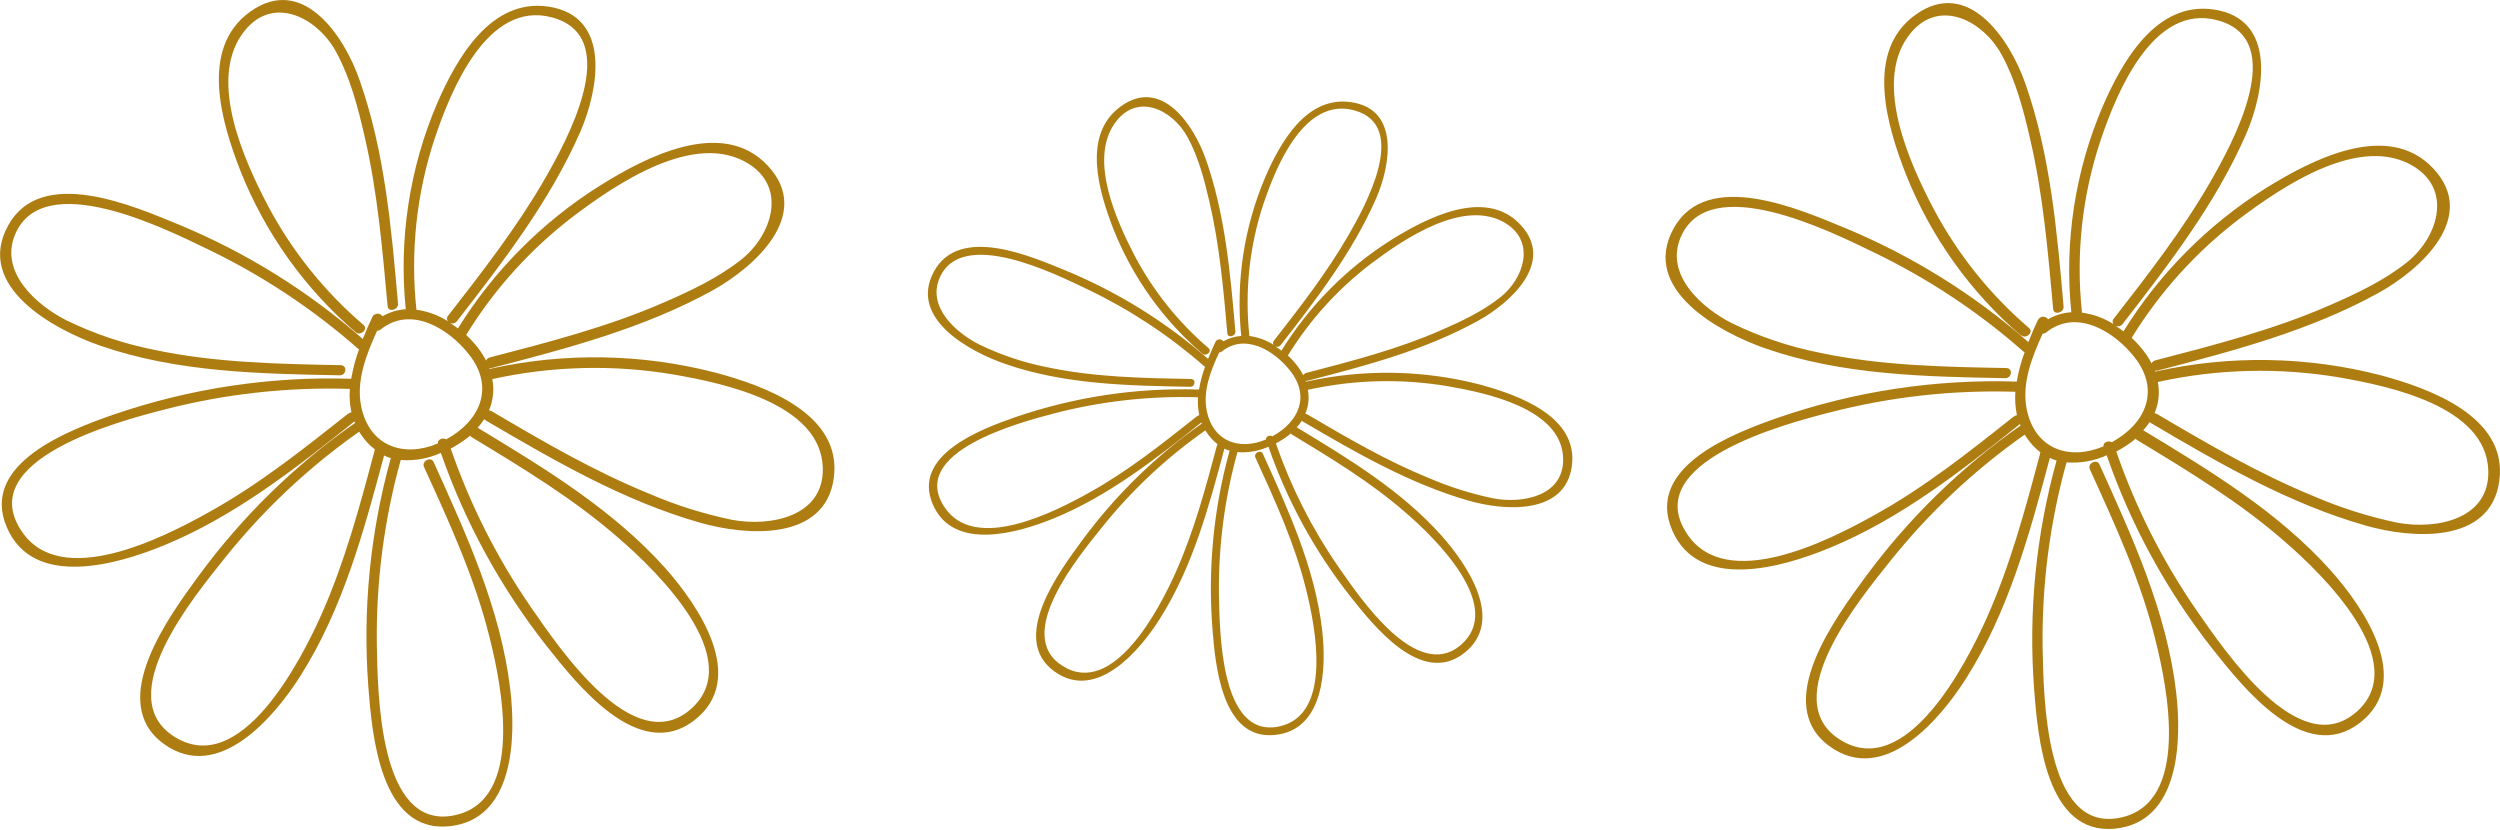
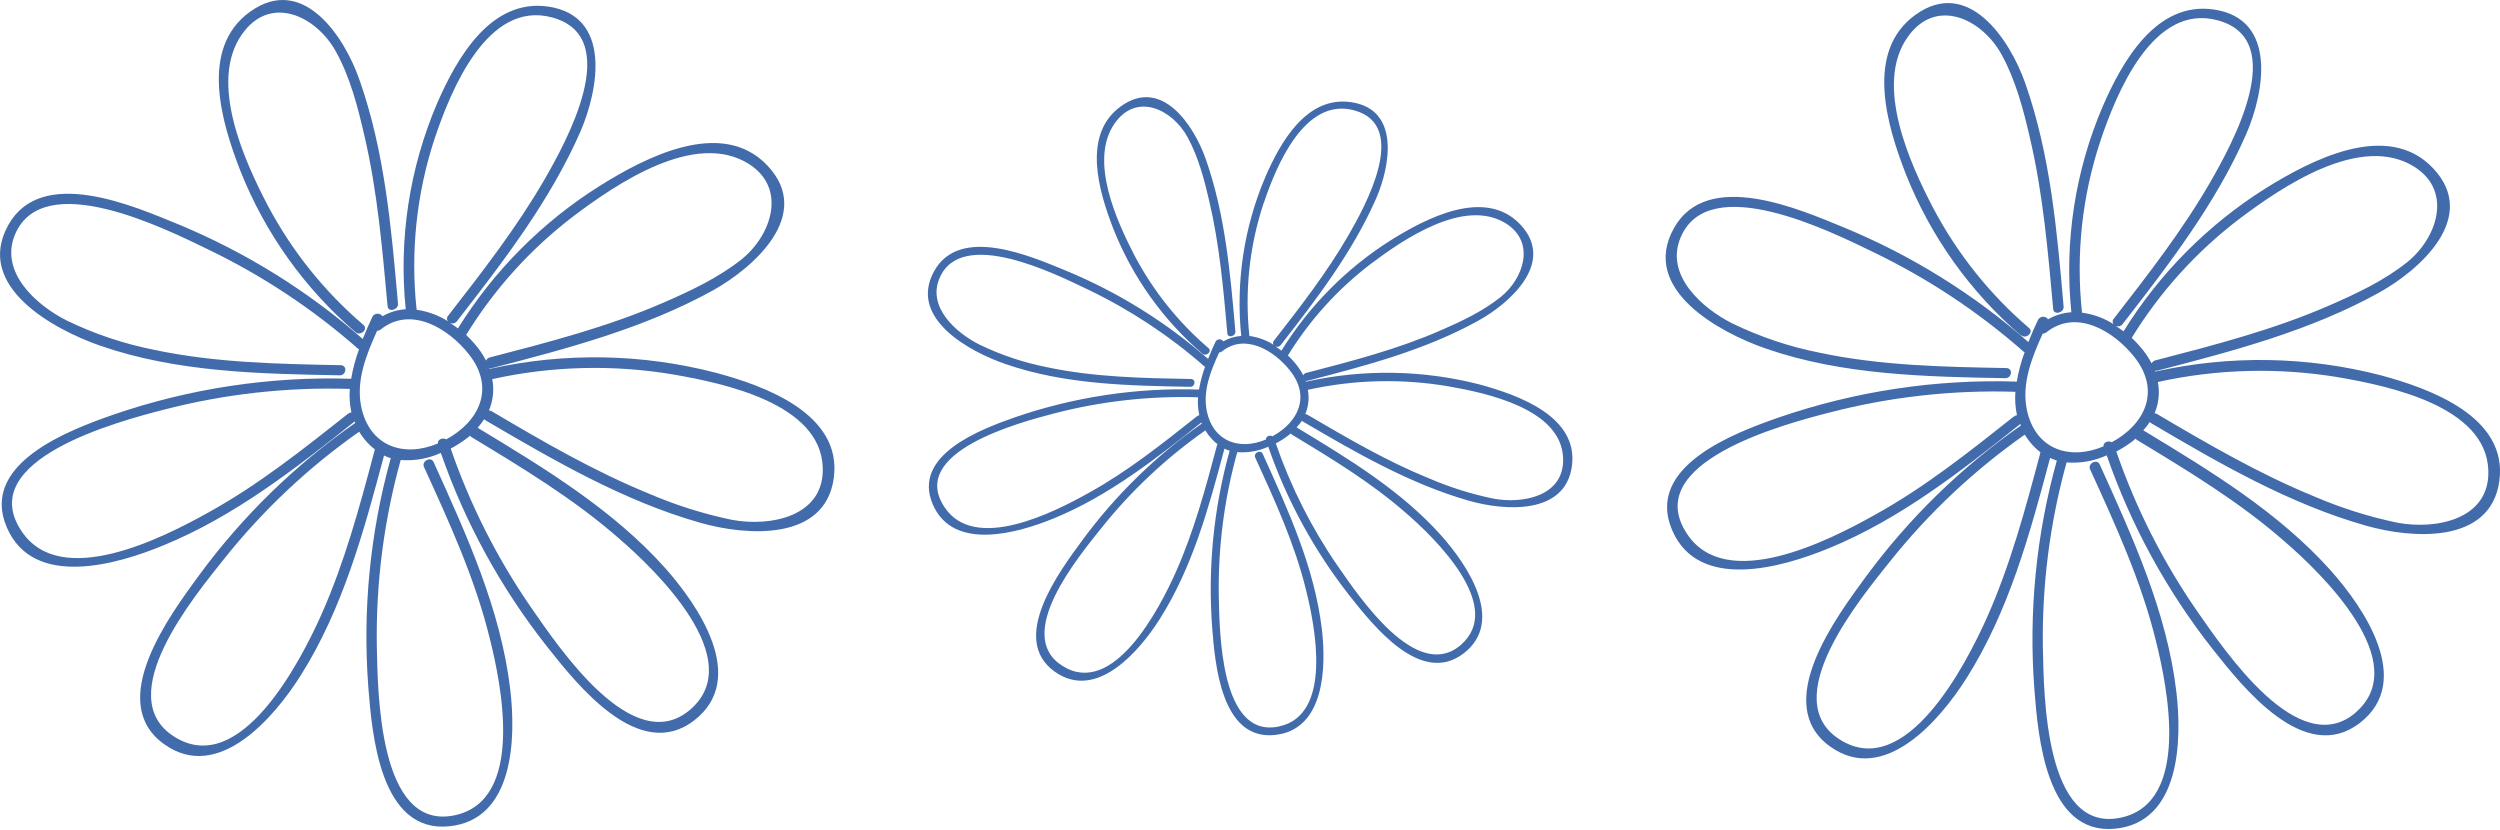
- <svg xmlns="http://www.w3.org/2000/svg" viewBox="0 0 556.87 184.75">
+ <svg xmlns="http://www.w3.org/2000/svg" id="Vrstva_1" data-name="Vrstva 1" viewBox="0 0 556.85 184.66">
  <defs>
-     <style>.cls-1{fill:#ae7d12;}</style>
+     <style>.cls-1{fill:#426bab;}</style>
  </defs>
  <g id="Vrstva_2" data-name="Vrstva 2">
-     <g id="Vrstva_1-2" data-name="Vrstva 1">
-       <g id="Vrstva_2-2" data-name="Vrstva 2">
+     <g id="Vrstva_1-2" data-name="Vrstva 1-2">
+       <g id="Vrstva_2-2" data-name="Vrstva 2-2">
        <g id="svg158">
          <g id="g156">
            <g id="g374">
-               <path id="path70" class="cls-1" d="M79.21,74c1.06.93,2.88-.65,1.77-1.61h0A91.27,91.27,0,0,1,59.62,45.71c-5.23-10-13.14-27.44-5.76-38,6.35-9.16,16.67-4.1,21,3.84,3.12,5.67,4.88,12.39,6.31,18.65,2.93,12.5,4,25.3,5.17,38,.12,1.46,2.44.83,2.32-.56-1.47-16.77-2.94-33.8-8.55-49.76C76.72,8.06,67.43-5.88,55.66,2.65c-11.32,8.18-6.27,24.74-2.1,35.42h0A92.29,92.29,0,0,0,79.21,74Z" />
-               <path id="path72" class="cls-1" d="M22.33,77c17.1,5.93,35.48,6.27,53.37,6.6,1.46,0,1.75-2.23.17-2.26C62,81.07,48,80.82,34.35,77.92a80.33,80.33,0,0,1-19.56-6.57C8.18,68-.17,60.68,3.35,52.25,9.6,37.33,36.73,50.9,46.21,55.48a147.49,147.49,0,0,1,33.55,22.2.78.78,0,0,0,.22.12,37.22,37.22,0,0,0-1.75,6.57,148.33,148.33,0,0,0-53,8c-9.76,3.41-29.8,10.88-23.71,25.08,5.89,13.79,24.69,8.26,34.94,4.05,15.76-6.46,29.31-17.09,42.5-27.63,0,.11.1.22.14.33h0A148.85,148.85,0,0,0,44.45,128c-6.39,8.75-21.12,28.29-7.88,37.76,12.12,8.68,24.59-6.11,30.33-15.17,9.46-14.93,14.14-32.2,18.65-49.13h0a9.74,9.74,0,0,0,1.5.59,148.67,148.67,0,0,0-5,51c.82,10.35,2.57,32.54,18,31,14.49-1.44,14.88-19.66,13.62-30.42-2.1-17.89-9.76-34.54-17.09-50.73-.6-1.31-2.73-.18-2.13,1.12,5.67,12.41,11.41,24.93,14.66,38.22,2.62,10.44,7.82,36.07-7.85,39.36-17,3.59-17.1-27.76-17.32-37.86h0a146.5,146.5,0,0,1,5.32-41.28,18.09,18.09,0,0,0,8.94-1.58A148.31,148.31,0,0,0,121.84,144c6.64,8.37,20.48,26.08,32.86,16.41,12-9.36.78-25.65-6.5-33.85-11.69-13.08-26.94-22.29-41.8-31.28a15.74,15.74,0,0,0,1.45-1.91,1,1,0,0,0,.26.23c15.27,8.94,30.79,18,47.91,22.85,10.1,2.88,27.79,4.27,29.71-10S170.3,85.91,159.34,83a107.32,107.32,0,0,0-50.08-.87l-.15.07h0a1.17,1.17,0,0,0-.09-.24,1.28,1.28,0,0,0,.55,0c16.83-4.37,33.91-8.85,49.23-17.31C168,59.52,181.23,47.77,171,36.88s-27.44-1.75-37.45,4.52h0A99.78,99.78,0,0,0,102,73.15c-.57-.43-1.22-.87-1.78-1.22a1.3,1.3,0,0,0,1.56-.38c10.32-13.3,20.75-26.79,27.54-42.32,4-9.32,7-25.65-7.18-27.76C109.25-.44,101.67,13.15,97.38,23a92.93,92.93,0,0,0-7,45.88,12,12,0,0,0-5.18,1.56,1.31,1.31,0,0,0-1.82-.34,1.22,1.22,0,0,0-.45.53c-.71,1.52-1.45,3.15-2.12,4.88a148.07,148.07,0,0,0-41-25.49c-10-4.1-30.53-13.16-37.95.12C-5.78,63.84,12.12,73.45,22.33,77ZM77.58,92.12c-10,7.9-20,15.88-31.11,22-10.13,5.67-33,17.32-41.68,4.16-10.57-15.87,21.58-24.42,31.61-27h0a146.78,146.78,0,0,1,41.52-4.65,18.24,18.24,0,0,0,.36,5.21,1.24,1.24,0,0,0-.7.33Zm5.84,8.31c-3.28,12.38-6.64,24.83-11.87,36.57-4.61,10.28-18,36.41-32.72,27.09-14.16-8.93,4.47-31.29,11.29-39.84A145.53,145.53,0,0,1,80,96.16a16.25,16.25,0,0,0,1.84,2.44,11.78,11.78,0,0,0,1.66,1.5,1.42,1.42,0,0,0-.11.33Zm70.32,57.64C141,169,124.51,144.22,118.32,135.34h0A146.75,146.75,0,0,1,100.4,99.92a27.64,27.64,0,0,0,3.8-2.45l.5-.43a1.23,1.23,0,0,0,.35.33c11.37,6.88,22.84,13.8,32.86,22.59,8.28,7.13,28.76,27,15.83,38.11ZM99.42,97.87c-.75-.47-2,0-1.87.9-7.67,3.25-15.3.6-17.1-8.25C79.3,84.71,81.6,79,84,73.67h0a1.2,1.2,0,0,0,.77-.26c6.73-5.43,15.15-.22,19.63,5.45,6,7.54,2.38,15-5,19Zm10.25-13.43a105.65,105.65,0,0,1,40.48-1c11,1.93,32.6,6.4,33.12,20.65.4,11-11.67,13.29-20.22,11.7h0a96.42,96.42,0,0,1-18.62-5.89c-12.22-5-23.6-11.62-34.93-18.32a1.33,1.33,0,0,0-.58-.16,12,12,0,0,0,.73-7Zm-5.82-9.86h0a97.32,97.32,0,0,1,23.89-26.42c9.57-7.22,27.11-19.2,39.09-11.63,8.55,5.45,5,15.88-1.61,21.21-5.11,4.08-11.29,7-17.25,9.59-12.47,5.46-25.74,8.88-38.88,12.29h0a1.23,1.23,0,0,0-.82.69,18.44,18.44,0,0,0-2.61-3.8,23.8,23.8,0,0,0-1.83-1.92Zm-6.93-44C100.41,20.24,108.55-.06,123,3.89c16.14,4.39,3,27.88-1.71,36.08-6.22,10.76-13.88,20.59-21.49,30.38h0a.88.88,0,0,0,0,1.22A17.56,17.56,0,0,0,92.76,69a90.82,90.82,0,0,1,4.15-38.41Z" />
+               <path id="path70" class="cls-1" d="M79.2,74c1.06.93,2.88-.65,1.77-1.61h0A91.11,91.11,0,0,1,59.61,45.71c-5.23-10-13.14-27.44-5.76-38,6.35-9.16,16.67-4.1,21,3.84C78,17.22,79.73,23.94,81.16,30.2c2.93,12.5,4,25.3,5.17,38,.12,1.46,2.44.83,2.32-.56-1.47-16.77-2.94-33.8-8.55-49.76C76.71,8.06,67.42-5.88,55.65,2.65c-11.32,8.18-6.27,24.74-2.1,35.42h0A92,92,0,0,0,79.2,74Z" />
+               <path id="path72" class="cls-1" d="M22.32,77c17.1,5.93,35.48,6.27,53.37,6.6,1.46,0,1.75-2.23.17-2.26C62,81.07,48,80.82,34.34,77.92a80.33,80.33,0,0,1-19.56-6.57C8.17,68-.18,60.68,3.34,52.25,9.59,37.33,36.72,50.9,46.2,55.48a147.49,147.49,0,0,1,33.55,22.2.78.78,0,0,0,.22.12,36.38,36.38,0,0,0-1.75,6.57,148.46,148.46,0,0,0-53,8c-9.76,3.41-29.8,10.88-23.71,25.08,5.89,13.79,24.69,8.26,34.94,4C52.21,115,65.76,104.41,79,93.87c0,.11.1.22.14.33h0A148.65,148.65,0,0,0,44.44,128c-6.39,8.75-21.12,28.29-7.88,37.76,12.12,8.68,24.59-6.11,30.33-15.17,9.46-14.93,14.14-32.2,18.65-49.13h0a8.82,8.82,0,0,0,1.5.59,148.52,148.52,0,0,0-5,51c.82,10.35,2.57,32.54,18,31,14.49-1.44,14.88-19.66,13.62-30.42-2.1-17.89-9.76-34.54-17.09-50.73-.6-1.31-2.73-.18-2.13,1.12,5.67,12.41,11.41,24.93,14.66,38.22,2.62,10.44,7.82,36.07-7.85,39.36-17,3.59-17.1-27.76-17.32-37.86h0a146.5,146.5,0,0,1,5.32-41.28,18.11,18.11,0,0,0,8.94-1.58A148.06,148.06,0,0,0,121.83,144c6.64,8.37,20.48,26.08,32.86,16.41,12-9.36.78-25.65-6.5-33.85-11.69-13.08-26.94-22.29-41.8-31.28a16.83,16.83,0,0,0,1.45-1.91,1,1,0,0,0,.26.23c15.27,8.94,30.79,18,47.91,22.85,10.1,2.88,27.79,4.27,29.71-10S170.29,85.91,159.33,83a107.32,107.32,0,0,0-50.08-.87l-.15.07h0L109,82a1.28,1.28,0,0,0,.55,0c16.83-4.37,33.91-8.85,49.23-17.31,9.2-5.13,22.43-16.88,12.2-27.77s-27.44-1.75-37.45,4.52h0A99.65,99.65,0,0,0,102,73.15c-.57-.43-1.22-.87-1.78-1.22a1.3,1.3,0,0,0,1.56-.38c10.32-13.3,20.75-26.79,27.54-42.32,4-9.32,7-25.65-7.18-27.76C109.24-.44,101.66,13.15,97.37,23a92.83,92.83,0,0,0-7,45.88,11.93,11.93,0,0,0-5.18,1.56,1.31,1.31,0,0,0-1.82-.34,1.16,1.16,0,0,0-.45.53c-.71,1.52-1.45,3.15-2.12,4.88A148.34,148.34,0,0,0,39.8,50c-10-4.1-30.53-13.16-37.95.12C-5.79,63.84,12.11,73.45,22.32,77ZM77.57,92.12c-10,7.9-20,15.88-31.11,22-10.13,5.67-33,17.32-41.68,4.16-10.57-15.87,21.58-24.42,31.61-27h0a146.7,146.7,0,0,1,41.52-4.65,18.22,18.22,0,0,0,.36,5.21,1.21,1.21,0,0,0-.7.33Zm5.84,8.31c-3.28,12.38-6.64,24.83-11.87,36.57-4.61,10.28-18,36.41-32.72,27.09-14.16-8.93,4.47-31.29,11.29-39.84A145.34,145.34,0,0,1,80,96.16a15.6,15.6,0,0,0,1.84,2.44,11.84,11.84,0,0,0,1.66,1.5,1.42,1.42,0,0,0-.11.33Zm70.32,57.64C141,169,124.5,144.22,118.31,135.34h0a146.75,146.75,0,0,1-17.92-35.42,27.64,27.64,0,0,0,3.8-2.45l.5-.43a1.23,1.23,0,0,0,.35.33c11.37,6.88,22.84,13.8,32.86,22.59,8.28,7.13,28.76,27,15.83,38.11ZM99.41,97.87c-.75-.47-2,0-1.87.9-7.67,3.25-15.3.6-17.1-8.25C79.29,84.71,81.59,79,84,73.67h0a1.22,1.22,0,0,0,.77-.26c6.73-5.43,15.15-.22,19.63,5.45,6,7.54,2.38,15-5,19Zm10.25-13.43a105.64,105.64,0,0,1,40.48-1c11,1.93,32.6,6.4,33.12,20.65.4,11-11.67,13.29-20.22,11.7h0a96.42,96.42,0,0,1-18.62-5.89c-12.22-5-23.6-11.62-34.93-18.32a1.33,1.33,0,0,0-.58-.16,12.08,12.08,0,0,0,.73-7Zm-5.82-9.86h0a97.16,97.16,0,0,1,23.89-26.42c9.57-7.22,27.11-19.2,39.09-11.63,8.55,5.45,5,15.88-1.61,21.21-5.11,4.08-11.29,7-17.25,9.59-12.47,5.46-25.74,8.88-38.88,12.29h0a1.21,1.21,0,0,0-.82.69,18.71,18.71,0,0,0-2.61-3.8q-.87-1-1.83-1.92Zm-6.93-44C100.4,20.24,108.54-.06,123,3.89c16.14,4.39,3,27.88-1.71,36.08-6.22,10.76-13.88,20.59-21.49,30.38h0a.88.88,0,0,0,0,1.22,17.66,17.66,0,0,0-7-2.57A90.66,90.66,0,0,1,96.9,30.59Z" />
            </g>
          </g>
        </g>
      </g>
-       <g id="Vrstva_2-3" data-name="Vrstva 2">
-         <g id="svg158-2" data-name="svg158">
-           <g id="g156-2" data-name="g156">
-             <g id="g374-2" data-name="g374">
-               <path id="path70-2" data-name="path70" class="cls-1" d="M267.84,78.79c.81.72,2.22-.5,1.36-1.24h0a70.5,70.5,0,0,1-16.49-20.64c-4-7.75-10.14-21.18-4.45-29.38,4.91-7.07,12.88-3.16,16.25,3,2.42,4.38,3.77,9.56,4.88,14.4,2.26,9.65,3.13,19.54,4,29.34.09,1.13,1.88.64,1.79-.43-1.13-13-2.27-26.1-6.6-38.42-2.66-7.55-9.83-18.31-18.92-11.73C240.91,30,244.81,42.77,248,51h0a71.21,71.21,0,0,0,19.8,27.77Z" />
-               <path id="path72-2" data-name="path72" class="cls-1" d="M223.92,81.07c13.2,4.58,27.39,4.84,41.21,5.09,1.12,0,1.35-1.72.13-1.74-10.7-.2-21.51-.39-32.06-2.63a62.31,62.31,0,0,1-15.1-5.07C213,74.14,206.54,68.47,209.26,62c4.83-11.52,25.77-1,33.09,2.5A113.7,113.7,0,0,1,268.26,81.6a.56.56,0,0,0,.17.09,28,28,0,0,0-1.35,5.08,114.48,114.48,0,0,0-41,6.18c-7.54,2.64-23,8.4-18.31,19.37,4.55,10.64,19.07,6.37,27,3.13,12.16-5,22.63-13.2,32.82-21.34,0,.08.07.17.1.25h0A115,115,0,0,0,241,120.44c-4.94,6.75-16.31,21.84-6.09,29.15,9.36,6.7,19-4.72,23.42-11.72,7.31-11.52,10.92-24.86,14.4-37.93h0a7.74,7.74,0,0,0,1.16.45,114.94,114.94,0,0,0-3.84,39.41c.63,8,2,25.13,13.91,23.91,11.2-1.11,11.5-15.18,10.53-23.49-1.62-13.81-7.55-26.67-13.2-39.17-.47-1-2.11-.14-1.65.87,4.38,9.58,8.81,19.25,11.32,29.51,2,8.06,6,27.85-6.06,30.39-13.14,2.77-13.2-21.44-13.38-29.23h0a113,113,0,0,1,4.12-31.88,14,14,0,0,0,6.9-1.21,114.51,114.51,0,0,0,18.21,33.31c5.13,6.46,15.81,20.14,25.38,12.67,9.27-7.22.6-19.8-5-26.13-9-10.11-20.8-17.21-32.28-24.16A10.85,10.85,0,0,0,290,93.71a.49.49,0,0,0,.2.18c11.79,6.91,23.78,13.86,37,17.65,7.79,2.22,21.45,3.3,22.93-7.75S338.17,88,329.71,85.67A82.87,82.87,0,0,0,291,85l-.12,0h0c0-.06,0-.12-.07-.19a1,1,0,0,0,.43,0c13-3.36,26.18-6.82,38-13.36,7.1-3.92,17.31-13,9.43-21.41s-21.19-1.34-28.92,3.49h0A77.22,77.22,0,0,0,285.44,78.1c-.44-.33-.94-.67-1.38-.94a1,1,0,0,0,1.21-.29c8-10.27,16-20.69,21.27-32.68,3.13-7.2,5.39-19.81-5.55-21.43-10-1.48-15.81,9-19.13,16.64a71.79,71.79,0,0,0-5.38,35.43,9.18,9.18,0,0,0-4,1.21,1,1,0,0,0-1.75.14c-.55,1.18-1.11,2.43-1.63,3.77a114.45,114.45,0,0,0-31.7-19.68c-7.75-3.17-23.58-10.16-29.3.09-5.88,10.55,7.94,18,15.83,20.71Zm42.66,11.68c-7.69,6.1-15.43,12.26-24,17-7.83,4.38-25.46,13.38-32.19,3.22-8.16-12.26,16.67-18.86,24.41-20.88h0a113.62,113.62,0,0,1,32.06-3.6,14,14,0,0,0,.28,4,.86.86,0,0,0-.54.26Zm4.51,6.42c-2.54,9.55-5.13,19.17-9.17,28.24-3.55,7.94-13.86,28.11-25.26,20.91-10.94-6.89,3.45-24.16,8.72-30.76a111.88,111.88,0,0,1,23.1-21.69,12.36,12.36,0,0,0,1.42,1.88,9.45,9.45,0,0,0,1.28,1.17.67.67,0,0,0-.08.25Zm54.29,44.5c-9.83,8.42-22.57-10.69-27.35-17.55h0A113.26,113.26,0,0,1,284.2,98.77a19.26,19.26,0,0,0,2.93-1.89l.39-.33a.81.81,0,0,0,.27.25c8.78,5.32,17.64,10.66,25.37,17.44,6.4,5.51,22.21,20.85,12.22,29.44ZM283.44,97.19c-.57-.37-1.51,0-1.44.7-5.93,2.51-11.82.46-13.2-6.38-.89-4.48.88-8.93,2.77-13h0a.93.93,0,0,0,.59-.21c5.2-4.19,11.7-.17,15.16,4.21,4.66,5.83,1.84,11.54-3.87,14.66Zm7.91-10.37a81.66,81.66,0,0,1,31.27-.77C331.1,87.53,347.79,91,348.18,102c.31,8.49-9,10.26-15.6,9h0a74.75,74.75,0,0,1-14.39-4.55c-9.43-3.84-18.22-9-27-14.15a1.11,1.11,0,0,0-.44-.12,9.26,9.26,0,0,0,.56-5.43Zm-4.49-7.61h0A75.36,75.36,0,0,1,305.31,58.8c7.39-5.57,20.93-14.82,30.18-9,6.6,4.2,3.9,12.26-1.24,16.37-3.94,3.16-8.72,5.41-13.32,7.41-9.63,4.22-19.87,6.86-30,9.49h0a.93.93,0,0,0-.63.53,14.48,14.48,0,0,0-2-2.94,18,18,0,0,0-1.42-1.47Zm-5.35-34c2.69-8,9-23.67,20.15-20.63,12.46,3.4,2.33,21.53-1.32,27.86-4.8,8.31-10.71,15.9-16.59,23.46h0a.66.66,0,0,0,0,.94,13.49,13.49,0,0,0-5.45-2,70.21,70.21,0,0,1,3.2-29.66Z" />
+       <g id="Vrstva_2-3" data-name="Vrstva 2-3">
+         <g id="svg158-2">
+           <g id="g156-2">
+             <g id="g374-2">
+               <path id="path70-2" class="cls-1" d="M267.83,78.79c.81.72,2.22-.5,1.36-1.24h0A70.33,70.33,0,0,1,252.7,56.91c-4-7.75-10.14-21.18-4.45-29.38,4.91-7.07,12.88-3.16,16.25,3,2.42,4.38,3.77,9.56,4.88,14.4,2.26,9.65,3.13,19.54,4,29.34.09,1.13,1.88.64,1.79-.43-1.13-13-2.27-26.1-6.6-38.42-2.66-7.55-9.83-18.31-18.92-11.73C240.9,30,244.8,42.77,248,51h0a71.15,71.15,0,0,0,19.8,27.77Z" />
+               <path id="path72-2" class="cls-1" d="M223.91,81.07c13.2,4.58,27.39,4.84,41.21,5.09,1.12,0,1.35-1.72.13-1.74-10.7-.2-21.51-.39-32.06-2.63a62.31,62.31,0,0,1-15.1-5.07c-5.1-2.58-11.56-8.25-8.84-14.72,4.83-11.52,25.77-1,33.09,2.5a114,114,0,0,1,25.91,17.1.46.46,0,0,0,.17.09,28,28,0,0,0-1.35,5.08,114.48,114.48,0,0,0-41,6.18c-7.54,2.64-23,8.4-18.31,19.37,4.55,10.64,19.07,6.37,27,3.13,12.16-5,22.63-13.2,32.82-21.34,0,.08.07.17.1.25h0A114.72,114.72,0,0,0,241,120.44c-4.94,6.75-16.31,21.84-6.09,29.15,9.36,6.7,19-4.72,23.42-11.72,7.31-11.52,10.92-24.86,14.4-37.93h0a7.74,7.74,0,0,0,1.16.45A114.94,114.94,0,0,0,270,139.8c.63,8,2,25.13,13.91,23.91,11.2-1.11,11.5-15.18,10.53-23.49-1.62-13.81-7.55-26.67-13.2-39.17-.47-1-2.11-.14-1.65.87,4.38,9.58,8.81,19.25,11.32,29.51,2,8.06,6,27.85-6.06,30.39-13.14,2.77-13.2-21.44-13.38-29.23h0a112.59,112.59,0,0,1,4.12-31.88,14,14,0,0,0,6.9-1.21,114.15,114.15,0,0,0,18.21,33.31c5.13,6.46,15.81,20.14,25.38,12.67,9.27-7.22.6-19.8-5-26.13-9-10.11-20.8-17.21-32.28-24.16A11.05,11.05,0,0,0,290,93.71a.39.39,0,0,0,.2.18c11.79,6.91,23.78,13.86,37,17.65,7.79,2.22,21.45,3.3,22.93-7.75S338.16,88,329.7,85.67A82.78,82.78,0,0,0,291,85h-.12a.23.23,0,0,0-.07-.19,1,1,0,0,0,.43,0c13-3.36,26.18-6.82,38-13.36,7.1-3.92,17.31-13,9.43-21.41s-21.19-1.34-28.92,3.49h0A77.18,77.18,0,0,0,285.43,78.1c-.44-.33-.94-.67-1.38-.94a1,1,0,0,0,1.21-.29c8-10.27,16-20.69,21.27-32.68,3.13-7.2,5.39-19.81-5.55-21.43-10-1.48-15.81,9-19.13,16.64a71.81,71.81,0,0,0-5.38,35.43,9.23,9.23,0,0,0-4,1.21,1,1,0,0,0-1.39-.29,1,1,0,0,0-.36.43c-.55,1.18-1.11,2.43-1.63,3.77a114.45,114.45,0,0,0-31.7-19.68c-7.75-3.17-23.58-10.16-29.3.09-5.88,10.55,7.94,18,15.83,20.71Zm42.66,11.68c-7.69,6.1-15.43,12.26-24,17-7.83,4.38-25.46,13.38-32.19,3.22-8.16-12.26,16.67-18.86,24.41-20.88h0a113.58,113.58,0,0,1,32.06-3.6,13.78,13.78,0,0,0,.28,4,.84.84,0,0,0-.54.26Zm4.51,6.42c-2.54,9.55-5.13,19.17-9.17,28.24-3.55,7.94-13.86,28.11-25.26,20.91-10.94-6.89,3.45-24.16,8.72-30.76a111.88,111.88,0,0,1,23.1-21.69,11.74,11.74,0,0,0,1.42,1.88,8.89,8.89,0,0,0,1.28,1.17.57.57,0,0,0-.08.25Zm54.29,44.5C315.54,152.09,302.8,133,298,126.12h0a113.26,113.26,0,0,1-13.83-27.35,19.26,19.26,0,0,0,2.93-1.89l.39-.33a.81.81,0,0,0,.27.25c8.78,5.32,17.64,10.66,25.37,17.44,6.4,5.51,22.21,20.85,12.22,29.44ZM283.43,97.19c-.57-.37-1.51,0-1.44.7-5.93,2.51-11.82.46-13.2-6.38-.89-4.48.88-8.93,2.77-13h0a.93.93,0,0,0,.59-.21c5.2-4.19,11.7-.17,15.16,4.21,4.66,5.83,1.84,11.54-3.87,14.66Zm7.91-10.37a81.65,81.65,0,0,1,31.27-.77c8.48,1.48,25.17,5,25.56,16,.31,8.49-9,10.26-15.6,9h0a74.75,74.75,0,0,1-14.39-4.55c-9.43-3.84-18.22-9-27-14.15a1.16,1.16,0,0,0-.44-.12,9.34,9.34,0,0,0,.56-5.43Zm-4.49-7.61h0A75.19,75.19,0,0,1,305.3,58.8c7.39-5.57,20.93-14.82,30.18-9,6.6,4.2,3.9,12.26-1.24,16.37-3.94,3.16-8.72,5.41-13.32,7.41-9.63,4.22-19.87,6.86-30,9.49h0a.91.91,0,0,0-.63.53,14.8,14.8,0,0,0-2-2.94,18,18,0,0,0-1.42-1.47Zm-5.35-34c2.69-8,9-23.67,20.15-20.63,12.46,3.4,2.33,21.53-1.32,27.86-4.8,8.31-10.71,15.9-16.59,23.46h0a.65.65,0,0,0,0,.93h0a13.51,13.51,0,0,0-5.45-2,70.2,70.2,0,0,1,3.2-29.66Z" />
            </g>
          </g>
        </g>
      </g>
-       <g id="Vrstva_2-4" data-name="Vrstva 2">
-         <g id="svg158-3" data-name="svg158">
-           <g id="g156-3" data-name="g156">
-             <g id="g374-3" data-name="g374">
-               <path id="path70-3" data-name="path70" class="cls-1" d="M450.21,74.68c1.06.93,2.88-.64,1.76-1.61h0a91.27,91.27,0,0,1-21.35-26.72c-5.23-10-13.14-27.43-5.76-38,6.35-9.16,16.67-4.1,21,3.84,3.13,5.67,4.89,12.38,6.32,18.65,2.93,12.5,4,25.3,5.16,38,.13,1.45,2.45.83,2.32-.56-1.46-16.78-2.94-33.8-8.55-49.76-3.44-9.77-12.72-23.71-24.5-15.19-11.31,8.19-6.26,24.75-2.1,35.42h0a92.46,92.46,0,0,0,25.65,36Z" />
-               <path id="path72-3" data-name="path72" class="cls-1" d="M393.33,77.64c17.1,5.92,35.48,6.27,53.37,6.6,1.45,0,1.75-2.24.17-2.26-13.86-.26-27.86-.51-41.53-3.41A80.4,80.4,0,0,1,385.79,72c-6.61-3.34-15-10.68-11.44-19.1,6.25-14.93,33.38-1.36,42.85,3.22a147.42,147.42,0,0,1,33.55,22.21,1,1,0,0,0,.23.12A36.38,36.38,0,0,0,449.23,85a148.11,148.11,0,0,0-53.05,8c-9.77,3.41-29.8,10.87-23.72,25.08,5.9,13.79,24.7,8.25,35,4,15.75-6.46,29.31-17.09,42.5-27.64,0,.12.1.22.14.33h0a148.89,148.89,0,0,0-34.6,33.77c-6.39,8.75-21.12,28.29-7.88,37.75,12.12,8.69,24.58-6.1,30.32-15.17,9.47-14.92,14.15-32.19,18.66-49.12h0a9.7,9.7,0,0,0,1.5.58,148.51,148.51,0,0,0-5,51c.81,10.34,2.57,32.54,18,31,14.5-1.45,14.89-19.67,13.63-30.43-2.1-17.88-9.77-34.54-17.09-50.72-.61-1.31-2.73-.19-2.13,1.12,5.67,12.41,11.41,24.93,14.66,38.22,2.61,10.44,7.81,36.06-7.85,39.36-17,3.59-17.1-27.76-17.33-37.86h0a146.42,146.42,0,0,1,5.33-41.28,18.11,18.11,0,0,0,8.94-1.58,148.12,148.12,0,0,0,23.58,43.14c6.65,8.38,20.48,26.09,32.87,16.42,12-9.36.78-25.65-6.5-33.85-11.7-13.08-26.94-22.29-41.8-31.28A15.1,15.1,0,0,0,478.85,94a.58.58,0,0,0,.26.23c15.26,9,30.79,18,47.91,22.86,10.1,2.88,27.78,4.27,29.7-10S541.3,86.56,530.34,83.6a107.19,107.19,0,0,0-50.08-.87l-.16.07h0a1.83,1.83,0,0,0-.08-.25,1.28,1.28,0,0,0,.55,0c16.83-4.36,33.9-8.84,49.23-17.3C539,60.17,552.23,48.42,542,37.52S514.57,35.78,504.57,42h0A99.82,99.82,0,0,0,473,73.8a21,21,0,0,0-1.79-1.22,1.32,1.32,0,0,0,1.57-.38c10.32-13.31,20.75-26.79,27.54-42.33,4.05-9.31,7-25.65-7.19-27.75C480.25.21,472.67,13.8,468.38,23.68a92.78,92.78,0,0,0-7,45.87,12,12,0,0,0-5.19,1.57,1.3,1.3,0,0,0-1.81-.35,1.35,1.35,0,0,0-.45.53c-.72,1.53-1.45,3.15-2.12,4.89A148,148,0,0,0,410.78,50.7c-10-4.11-30.54-13.16-37.95.12-7.61,13.67,10.28,23.28,20.5,26.82Zm55.25,15.12c-9.95,7.9-20,15.88-31.11,22-10.14,5.67-33,17.32-41.68,4.16-10.57-15.88,21.58-24.43,31.6-27h0a146.49,146.49,0,0,1,41.53-4.65,18.61,18.61,0,0,0,.35,5.21,1.21,1.21,0,0,0-.69.33Zm5.84,8.32c-3.29,12.37-6.64,24.83-11.88,36.57-4.6,10.28-18,36.41-32.71,27.09-14.16-8.93,4.46-31.29,11.29-39.85A145.76,145.76,0,0,1,451,96.81a16.08,16.08,0,0,0,1.84,2.44,11.84,11.84,0,0,0,1.66,1.5.92.92,0,0,0-.11.33Zm70.31,57.63C512,169.62,495.51,144.86,489.31,136h0a146.53,146.53,0,0,1-17.91-35.42,26,26,0,0,0,3.79-2.44l.5-.44a1.13,1.13,0,0,0,.36.33c11.37,6.89,22.84,13.8,32.85,22.59,8.29,7.13,28.77,27,15.83,38.12ZM470.42,98.52c-.75-.48-2,0-1.87.9-7.67,3.25-15.31.6-17.1-8.26C450.3,85.35,452.6,79.6,455,74.32h0a1.26,1.26,0,0,0,.77-.26c6.73-5.43,15.14-.23,19.63,5.44,6,7.55,2.38,15-5,19Zm10.24-13.44a106.1,106.1,0,0,1,40.49-1c11,1.93,32.6,6.4,33.11,20.65.41,11-11.66,13.29-20.21,11.71h0a97.43,97.43,0,0,1-18.63-5.89c-12.21-5-23.59-11.63-34.93-18.32a1.14,1.14,0,0,0-.57-.16,12,12,0,0,0,.73-7Zm-5.81-9.86h0A97.47,97.47,0,0,1,498.74,48.8c9.57-7.21,27.11-19.19,39.09-11.62,8.55,5.44,5,15.87-1.62,21.2-5.1,4.09-11.28,7-17.24,9.6-12.47,5.46-25.74,8.88-38.88,12.29h0a1.22,1.22,0,0,0-.82.68,18.63,18.63,0,0,0-2.62-3.8,22,22,0,0,0-1.83-1.91Zm-6.94-44C471.4,20.89,479.54.59,494,4.53c16.13,4.4,3,27.89-1.71,36.08C486.09,51.37,478.43,61.2,470.82,71h0a.88.88,0,0,0,0,1.22,17.56,17.56,0,0,0-7.06-2.58,90.66,90.66,0,0,1,4.15-38.41Z" />
+       <g id="Vrstva_2-4" data-name="Vrstva 2-4">
+         <g id="svg158-3">
+           <g id="g156-3">
+             <g id="g374-3">
+               <path id="path70-3" class="cls-1" d="M450.2,74.68c1.06.93,2.88-.64,1.76-1.61h0a91.08,91.08,0,0,1-21.35-26.72c-5.23-10-13.14-27.43-5.76-38,6.35-9.16,16.67-4.1,21,3.84,3.13,5.67,4.89,12.38,6.32,18.65,2.93,12.5,4,25.3,5.16,38,.13,1.45,2.45.83,2.32-.56-1.46-16.78-2.94-33.8-8.55-49.76-3.44-9.77-12.72-23.71-24.5-15.19-11.31,8.19-6.26,24.75-2.1,35.42h0a92.35,92.35,0,0,0,25.65,36Z" />
+               <path id="path72-3" class="cls-1" d="M393.32,77.64c17.1,5.92,35.48,6.27,53.37,6.6,1.45,0,1.75-2.24.17-2.26-13.86-.26-27.86-.51-41.53-3.41A80.11,80.11,0,0,1,385.78,72c-6.61-3.34-15-10.68-11.44-19.1,6.25-14.93,33.38-1.36,42.85,3.22a147.86,147.86,0,0,1,33.55,22.21.84.84,0,0,0,.23.12A35.37,35.37,0,0,0,449.22,85a148.25,148.25,0,0,0-53.05,8c-9.77,3.41-29.8,10.87-23.72,25.08,5.9,13.79,24.7,8.25,35,4C423.2,115.62,436.76,105,450,94.44c0,.12.1.22.14.33h0a148.69,148.69,0,0,0-34.6,33.77c-6.39,8.75-21.12,28.29-7.88,37.75,12.12,8.69,24.58-6.1,30.32-15.17,9.47-14.92,14.15-32.19,18.66-49.12h0a8.78,8.78,0,0,0,1.5.58,148.27,148.27,0,0,0-5,51c.81,10.34,2.57,32.54,18,31,14.5-1.45,14.89-19.67,13.63-30.43-2.1-17.88-9.77-34.54-17.09-50.72-.61-1.31-2.73-.19-2.13,1.12,5.67,12.41,11.41,24.93,14.66,38.22,2.61,10.44,7.81,36.06-7.85,39.36-17,3.59-17.1-27.76-17.33-37.86h0A146.15,146.15,0,0,1,460.31,103a18.11,18.11,0,0,0,8.94-1.58,148.12,148.12,0,0,0,23.58,43.14c6.65,8.38,20.48,26.09,32.87,16.42,12-9.36.78-25.65-6.5-33.85-11.7-13.08-26.94-22.29-41.8-31.28A16.22,16.22,0,0,0,478.84,94a.58.58,0,0,0,.26.23c15.26,9,30.79,18,47.91,22.86,10.1,2.88,27.78,4.27,29.7-10S541.29,86.56,530.33,83.6a107.19,107.19,0,0,0-50.08-.87l-.16.07h0c0-.08,0-.17-.08-.25a1.28,1.28,0,0,0,.55,0c16.83-4.36,33.9-8.84,49.23-17.3,9.2-5.08,22.43-16.83,12.2-27.73S514.56,35.78,504.56,42h0A99.67,99.67,0,0,0,473,73.8c-.58-.44-1.18-.84-1.79-1.22a1.32,1.32,0,0,0,1.57-.38c10.32-13.31,20.75-26.79,27.54-42.33,4.05-9.31,7-25.65-7.19-27.75C480.24.21,472.66,13.8,468.37,23.68a92.66,92.66,0,0,0-7,45.87,12,12,0,0,0-5.19,1.57,1.3,1.3,0,0,0-1.81-.35h0a1.28,1.28,0,0,0-.45.53c-.72,1.53-1.45,3.15-2.12,4.89a147.88,147.88,0,0,0-41-25.49c-10-4.11-30.54-13.16-37.95.12C365.21,64.49,383.1,74.1,393.32,77.64Zm55.25,15.12c-9.95,7.9-20,15.88-31.11,22-10.14,5.67-33,17.32-41.68,4.16-10.57-15.88,21.58-24.43,31.6-27h0a146.45,146.45,0,0,1,41.53-4.65,18.24,18.24,0,0,0,.35,5.21,1.18,1.18,0,0,0-.69.33Zm5.84,8.32c-3.29,12.37-6.64,24.83-11.88,36.57-4.6,10.28-18,36.41-32.71,27.09-14.16-8.93,4.46-31.29,11.29-39.85A145.57,145.57,0,0,1,451,96.81a15.6,15.6,0,0,0,1.84,2.44,11.84,11.84,0,0,0,1.66,1.5.76.76,0,0,0-.11.33Zm70.31,57.63C512,169.62,495.5,144.86,489.3,136h0a146.36,146.36,0,0,1-17.91-35.42,26,26,0,0,0,3.79-2.44l.5-.44A1,1,0,0,0,476,98c11.37,6.89,22.84,13.8,32.85,22.59,8.29,7.13,28.77,27,15.83,38.12ZM470.41,98.52c-.75-.48-2,0-1.87.9-7.67,3.25-15.31.6-17.1-8.26-1.15-5.81,1.15-11.56,3.55-16.84h0a1.3,1.3,0,0,0,.77-.26c6.73-5.43,15.14-.23,19.63,5.44,6,7.55,2.38,15-5,19Zm10.24-13.44a106.09,106.09,0,0,1,40.49-1c11,1.93,32.6,6.4,33.11,20.65.41,11-11.66,13.29-20.21,11.71h0a97,97,0,0,1-18.63-5.89c-12.21-5-23.59-11.63-34.93-18.32a1.17,1.17,0,0,0-.57-.16,12.08,12.08,0,0,0,.73-7Zm-5.81-9.86h0A97.32,97.32,0,0,1,498.73,48.8c9.57-7.21,27.11-19.19,39.09-11.62,8.55,5.44,5,15.87-1.62,21.2-5.1,4.09-11.28,7-17.24,9.6-12.47,5.46-25.74,8.88-38.88,12.29h0a1.2,1.2,0,0,0-.82.68,19.17,19.17,0,0,0-2.62-3.8,25.44,25.44,0,0,0-1.83-1.91Zm-6.94-44C471.39,20.89,479.53.59,494,4.53c16.13,4.4,3,27.89-1.71,36.08C486.08,51.37,478.42,61.2,470.81,71h0a.88.88,0,0,0,0,1.22,17.56,17.56,0,0,0-7.06-2.58,90.5,90.5,0,0,1,4.15-38.41Z" />
            </g>
          </g>
        </g>
      </g>
    </g>
  </g>
</svg>
